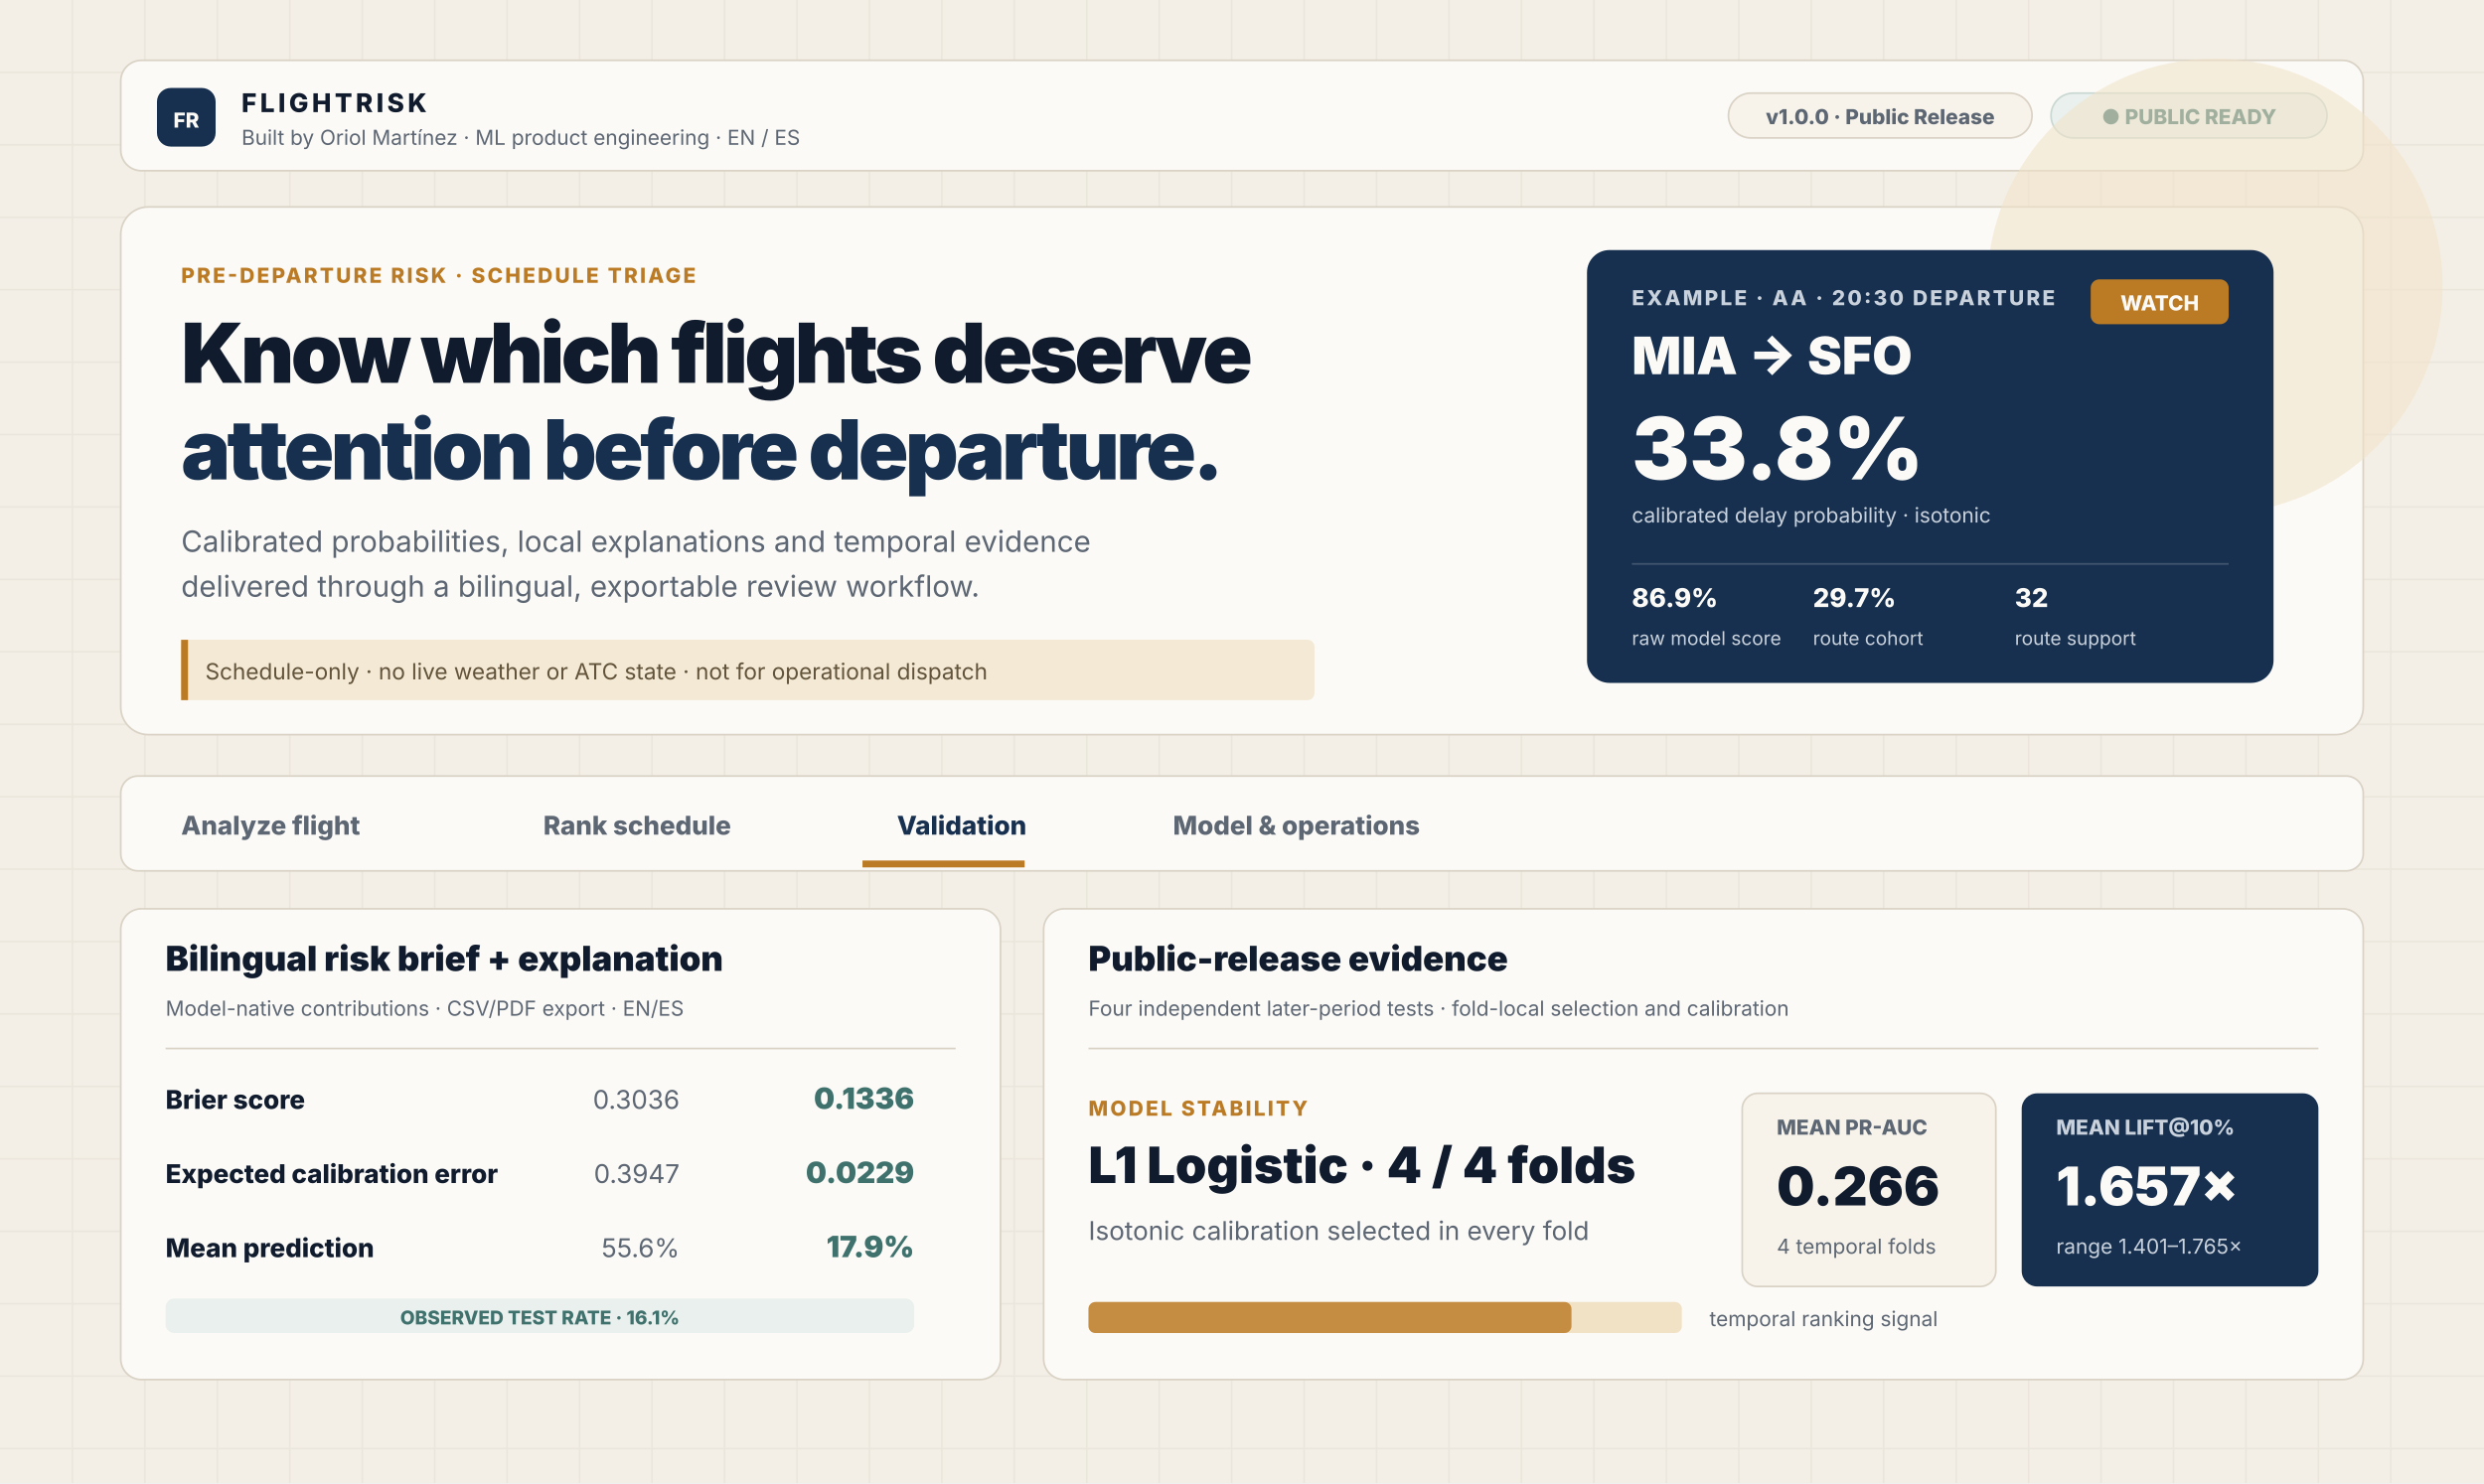
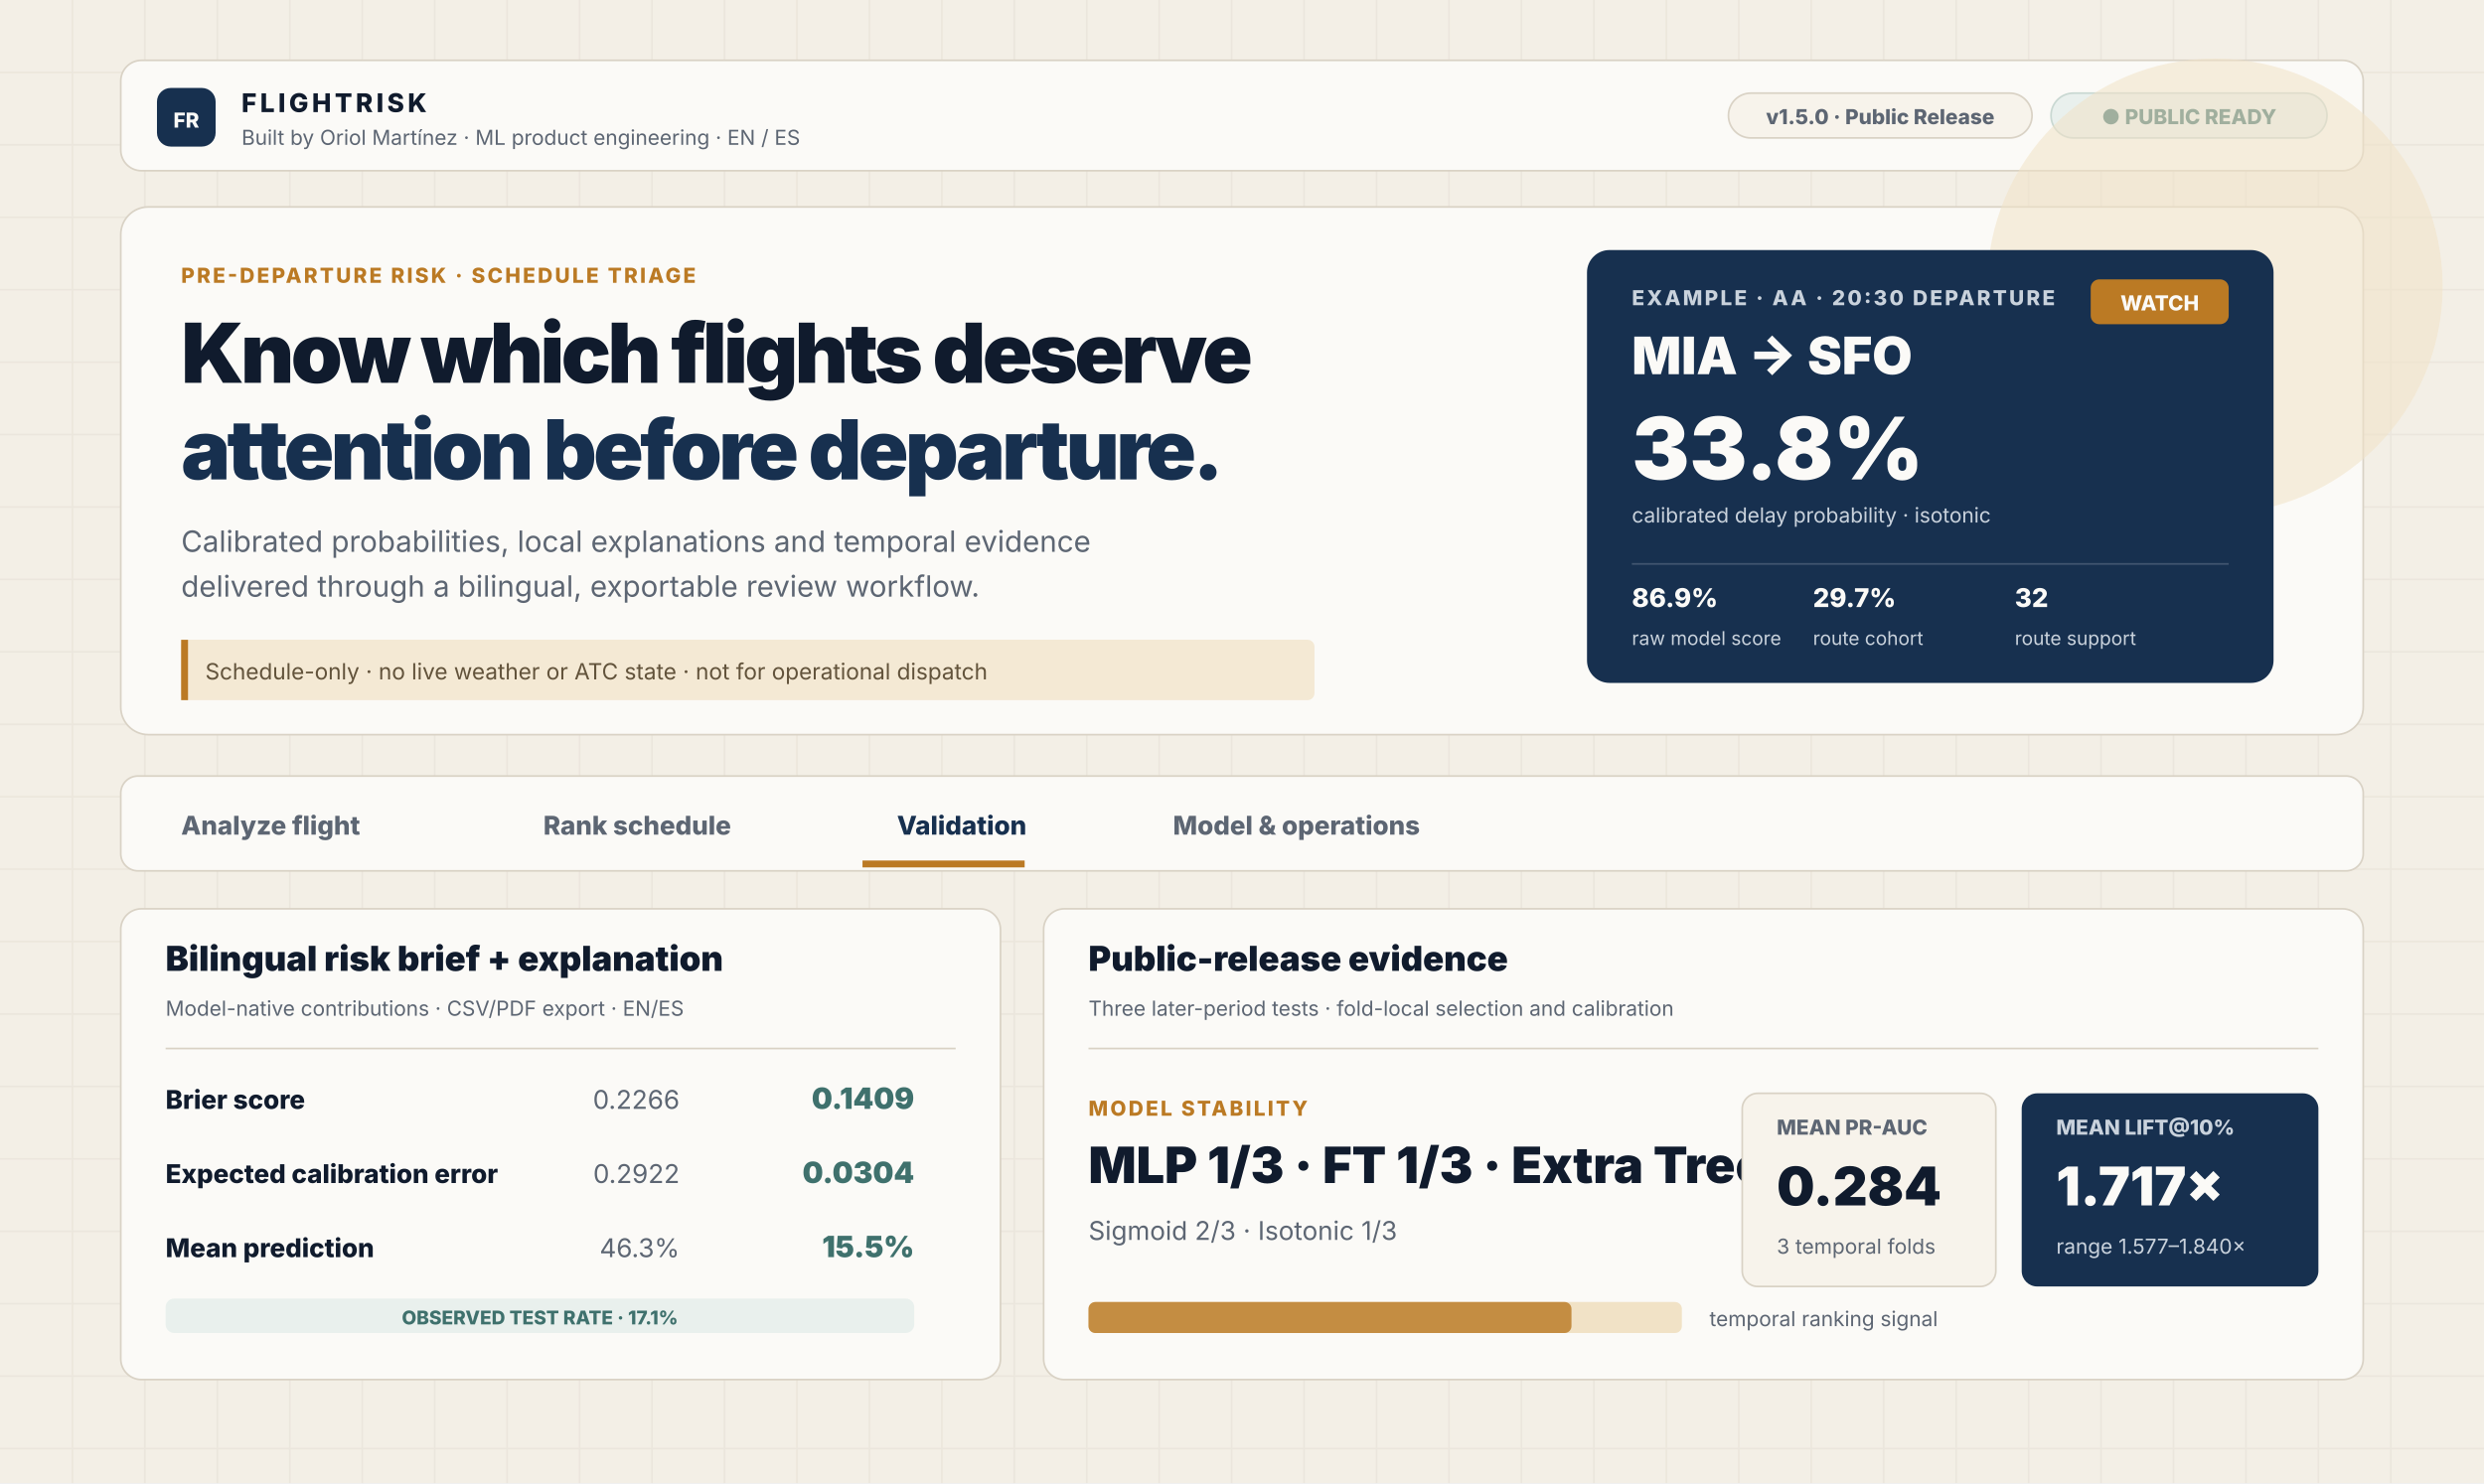
<svg xmlns="http://www.w3.org/2000/svg" width="1440" height="860" viewBox="0 0 1440 860">
  <defs>
    <filter id="shadow" x="-20%" y="-20%" width="140%" height="140%">
      <feDropShadow dx="0" dy="14" stdDeviation="18" flood-color="#101b2d" flood-opacity="0.12" />
    </filter>
    <style>
      .sans{font-family:Inter,Arial,sans-serif}.ink{fill:#101b2d}.muted{fill:#5d6673}.navy{fill:#17304f}.amber{fill:#bb7a24}.white{fill:#fbfaf7}
      .small{font-size:15px}.tiny{font-size:12px}.label{font-size:12px;font-weight:800;letter-spacing:1.3px}.title{font-size:48px;font-weight:900;letter-spacing:-2px}.body{font-size:17px}.bold{font-weight:800}
    </style>
  </defs>
  <rect width="1440" height="860" fill="#f3efe6" />
  <g opacity="0.28" stroke="#d9d2c5" stroke-width="1">
    <path d="M0 42H1440M0 84H1440M0 126H1440M0 168H1440M0 210H1440M0 252H1440M0 294H1440M0 336H1440M0 378H1440M0 420H1440M0 462H1440M0 504H1440M0 546H1440M0 588H1440M0 630H1440M0 672H1440M0 714H1440M0 756H1440M0 798H1440M0 840H1440" />
    <path d="M42 0V860M84 0V860M126 0V860M168 0V860M210 0V860M252 0V860M294 0V860M336 0V860M378 0V860M420 0V860M462 0V860M504 0V860M546 0V860M588 0V860M630 0V860M672 0V860M714 0V860M756 0V860M798 0V860M840 0V860M882 0V860M924 0V860M966 0V860M1008 0V860M1050 0V860M1092 0V860M1134 0V860M1176 0V860M1218 0V860M1260 0V860M1302 0V860M1344 0V860M1386 0V860" />
  </g>
  <rect x="70" y="35" width="1300" height="64" rx="12" fill="#fbfaf7" stroke="#d9d2c5" />
  <rect x="91" y="51" width="34" height="34" rx="8" fill="#17304f" />
  <text x="108" y="74" text-anchor="middle" class="sans white tiny bold">FR</text>
  <text x="140" y="65" class="sans ink small bold" letter-spacing="2">FLIGHTRISK</text>
  <text x="140" y="84" class="sans muted tiny">Built by Oriol Martínez · ML product engineering · EN / ES</text>
  <rect x="1002" y="54" width="176" height="26" rx="13" fill="#f7f3eb" stroke="#d9d2c5" />
-   <text x="1090" y="72" text-anchor="middle" class="sans muted tiny bold">v1.0.0 · Public Release</text>
+   <text x="1090" y="72" text-anchor="middle" class="sans muted tiny bold">v1.5.0 · Public Release</text>
  <rect x="1189" y="54" width="160" height="26" rx="13" fill="#e9f0ed" stroke="#c9d8d2" />
  <text x="1269" y="72" text-anchor="middle" class="sans" font-size="12" font-weight="800" fill="#3f716d">● PUBLIC READY</text>
  <rect x="70" y="120" width="1300" height="306" rx="16" fill="#fbfaf7" stroke="#d9d2c5" />
  <circle cx="1284" cy="166" r="132" fill="#f1e2c6" opacity="0.55" />
  <text x="105" y="164" class="sans amber label">PRE-DEPARTURE RISK · SCHEDULE TRIAGE</text>
  <text x="105" y="222" class="sans ink title">Know which flights deserve</text>
  <text x="105" y="278" class="sans navy title">attention before departure.</text>
  <text x="105" y="320" class="sans muted body">Calibrated probabilities, local explanations and temporal evidence</text>
  <text x="105" y="346" class="sans muted body">delivered through a bilingual, exportable review workflow.</text>
  <rect x="105" y="371" width="657" height="35" rx="4" fill="#f1e2c6" opacity="0.72" />
  <rect x="105" y="371" width="4" height="35" fill="#bb7a24" />
  <text x="119" y="394" class="sans" font-size="13" fill="#62533b">Schedule-only · no live weather or ATC state · not for operational dispatch</text>
  <rect x="920" y="145" width="398" height="251" rx="13" fill="#17304f" />
  <text x="946" y="177" class="sans" font-size="12" font-weight="800" letter-spacing="1.3" fill="#c9d2dc">EXAMPLE · AA · 20:30 DEPARTURE</text>
  <text x="946" y="217" class="sans white" font-size="30" font-weight="900">MIA → SFO</text>
  <rect x="1212" y="162" width="80" height="26" rx="5" fill="#bb7a24" />
  <text x="1252" y="180" text-anchor="middle" class="sans white tiny bold">WATCH</text>
  <text x="946" y="278" class="sans white" font-size="50" font-weight="900">33.8%</text>
  <text x="946" y="303" class="sans" font-size="12" fill="#c9d2dc">calibrated delay probability · isotonic</text>
  <line x1="946" y1="327" x2="1292" y2="327" stroke="#ffffff" opacity="0.18" />
  <text x="946" y="352" class="sans white small bold">86.9%</text>
  <text x="946" y="374" class="sans" font-size="11" fill="#c9d2dc">raw model score</text>
  <text x="1051" y="352" class="sans white small bold">29.7%</text>
  <text x="1051" y="374" class="sans" font-size="11" fill="#c9d2dc">route cohort</text>
  <text x="1168" y="352" class="sans white small bold">32</text>
  <text x="1168" y="374" class="sans" font-size="11" fill="#c9d2dc">route support</text>
  <rect x="70" y="450" width="1300" height="55" rx="10" fill="#fbfaf7" stroke="#d9d2c5" />
  <text x="105" y="484" class="sans muted small bold">Analyze flight</text>
  <text x="315" y="484" class="sans muted small bold">Rank schedule</text>
  <text x="520" y="484" class="sans navy small bold">Validation</text>
  <text x="680" y="484" class="sans muted small bold">Model &amp; operations</text>
  <line x1="500" y1="501" x2="594" y2="501" stroke="#bb7a24" stroke-width="4" />
  <rect x="70" y="527" width="510" height="273" rx="12" fill="#fbfaf7" stroke="#d9d2c5" />
  <text x="96" y="563" class="sans ink" font-size="20" font-weight="900">Bilingual risk brief + explanation</text>
  <text x="96" y="589" class="sans muted tiny">Model-native contributions · CSV/PDF export · EN/ES</text>
  <line x1="96" y1="608" x2="554" y2="608" stroke="#d9d2c5" />
  <text x="96" y="643" class="sans ink small bold">Brier score</text>
-   <text x="394" y="643" text-anchor="end" class="sans muted small">0.3036</text>
-   <text x="530" y="643" text-anchor="end" class="sans" font-size="17" font-weight="900" fill="#3f716d">0.1336</text>
+   <text x="394" y="643" text-anchor="end" class="sans muted small">0.2266</text>
+   <text x="530" y="643" text-anchor="end" class="sans" font-size="17" font-weight="900" fill="#3f716d">0.1409</text>
  <text x="96" y="686" class="sans ink small bold">Expected calibration error</text>
-   <text x="394" y="686" text-anchor="end" class="sans muted small">0.3947</text>
-   <text x="530" y="686" text-anchor="end" class="sans" font-size="17" font-weight="900" fill="#3f716d">0.0229</text>
+   <text x="394" y="686" text-anchor="end" class="sans muted small">0.2922</text>
+   <text x="530" y="686" text-anchor="end" class="sans" font-size="17" font-weight="900" fill="#3f716d">0.0304</text>
  <text x="96" y="729" class="sans ink small bold">Mean prediction</text>
-   <text x="394" y="729" text-anchor="end" class="sans muted small">55.6%</text>
-   <text x="530" y="729" text-anchor="end" class="sans" font-size="17" font-weight="900" fill="#3f716d">17.9%</text>
+   <text x="394" y="729" text-anchor="end" class="sans muted small">46.3%</text>
+   <text x="530" y="729" text-anchor="end" class="sans" font-size="17" font-weight="900" fill="#3f716d">15.5%</text>
  <rect x="96" y="753" width="434" height="20" rx="5" fill="#e9f0ed" />
-   <text x="313" y="768" text-anchor="middle" class="sans" font-size="11" font-weight="800" fill="#3f716d">OBSERVED TEST RATE · 16.1%</text>
+   <text x="313" y="768" text-anchor="middle" class="sans" font-size="11" font-weight="800" fill="#3f716d">OBSERVED TEST RATE · 17.1%</text>
  <rect x="605" y="527" width="765" height="273" rx="12" fill="#fbfaf7" stroke="#d9d2c5" />
  <text x="631" y="563" class="sans ink" font-size="20" font-weight="900">Public-release evidence</text>
-   <text x="631" y="589" class="sans muted tiny">Four independent later-period tests · fold-local selection and calibration</text>
+   <text x="631" y="589" class="sans muted tiny">Three later-period tests · fold-local selection and calibration</text>
  <line x1="631" y1="608" x2="1344" y2="608" stroke="#d9d2c5" />
  <text x="631" y="647" class="sans amber label">MODEL STABILITY</text>
-   <text x="631" y="686" class="sans ink" font-size="29" font-weight="900">L1 Logistic · 4 / 4 folds</text>
-   <text x="631" y="719" class="sans muted small">Isotonic calibration selected in every fold</text>
+   <text x="631" y="686" class="sans ink" font-size="29" font-weight="900">MLP 1/3 · FT 1/3 · Extra Trees 1/3</text>
+   <text x="631" y="719" class="sans muted small">Sigmoid 2/3 · Isotonic 1/3</text>
  <rect x="1010" y="634" width="147" height="112" rx="9" fill="#f7f3eb" stroke="#d9d2c5" />
  <text x="1030" y="658" class="sans muted tiny bold">MEAN PR-AUC</text>
-   <text x="1030" y="699" class="sans ink" font-size="31" font-weight="900">0.266</text>
-   <text x="1030" y="727" class="sans muted tiny">4 temporal folds</text>
+   <text x="1030" y="699" class="sans ink" font-size="31" font-weight="900">0.284</text>
+   <text x="1030" y="727" class="sans muted tiny">3 temporal folds</text>
  <rect x="1172" y="634" width="172" height="112" rx="9" fill="#17304f" />
  <text x="1192" y="658" class="sans" font-size="12" font-weight="800" fill="#c9d2dc">MEAN LIFT@10%</text>
-   <text x="1192" y="699" class="sans white" font-size="31" font-weight="900">1.657×</text>
-   <text x="1192" y="727" class="sans" font-size="12" fill="#c9d2dc">range 1.401–1.765×</text>
+   <text x="1192" y="699" class="sans white" font-size="31" font-weight="900">1.717×</text>
+   <text x="1192" y="727" class="sans" font-size="12" fill="#c9d2dc">range 1.577–1.840×</text>
  <rect x="631" y="755" width="344" height="18" rx="4" fill="#f1e2c6" />
  <rect x="631" y="755" width="280" height="18" rx="4" fill="#bb7a24" opacity="0.82" />
  <text x="991" y="769" class="sans muted tiny">temporal ranking signal</text>
</svg>
